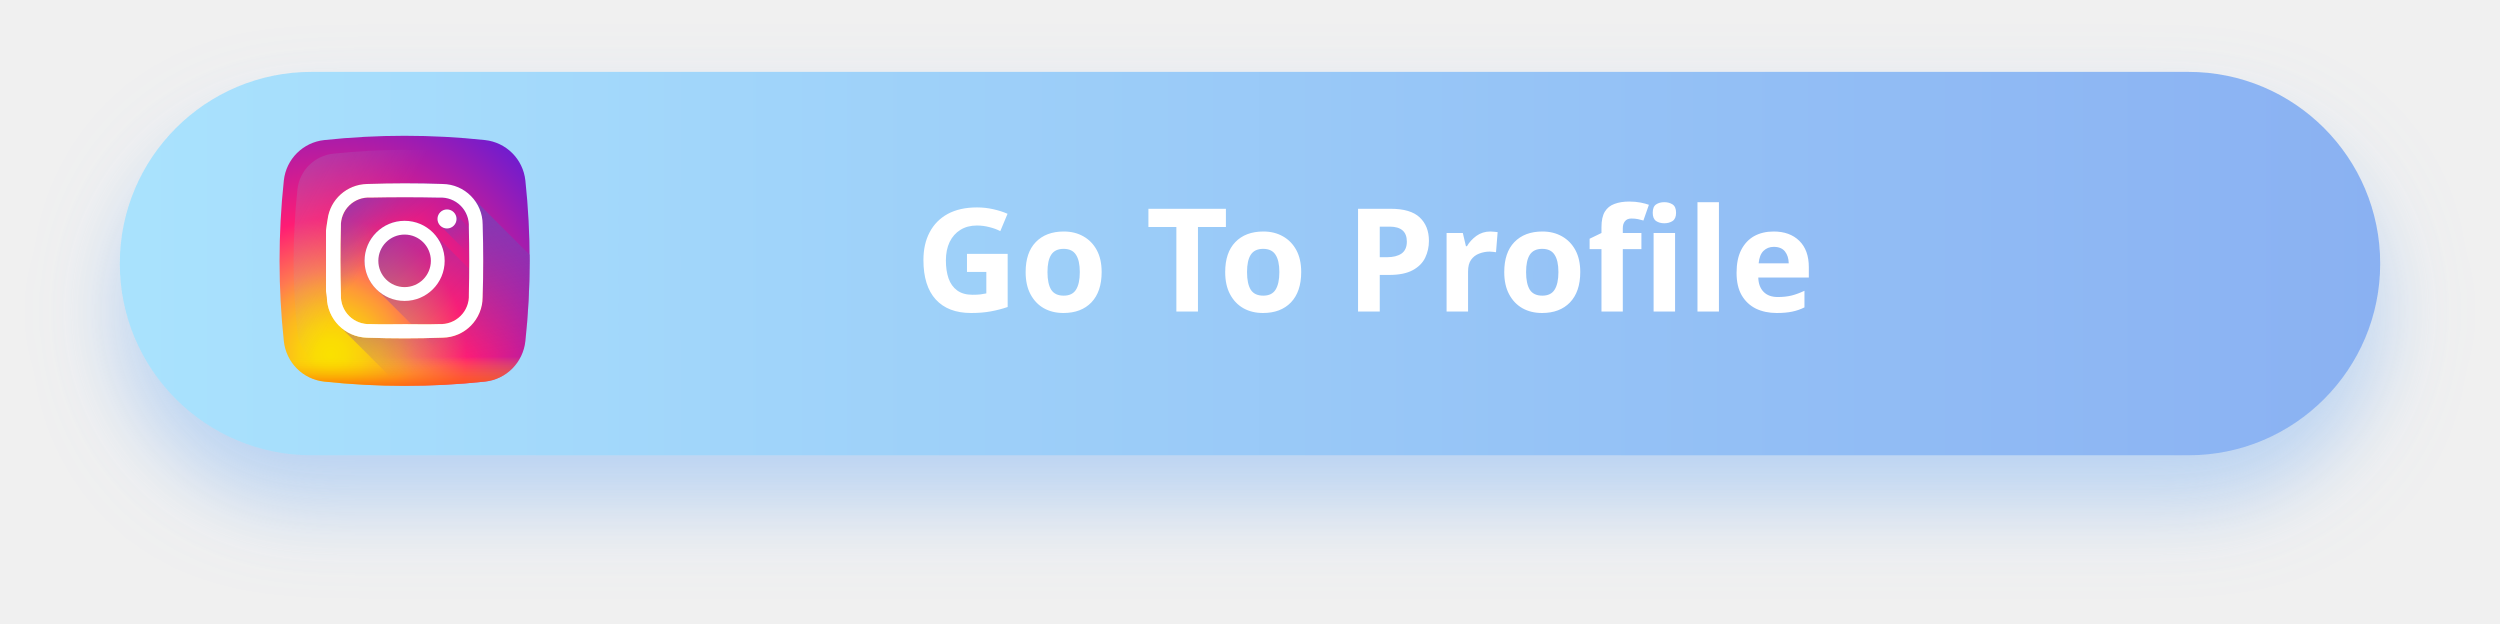
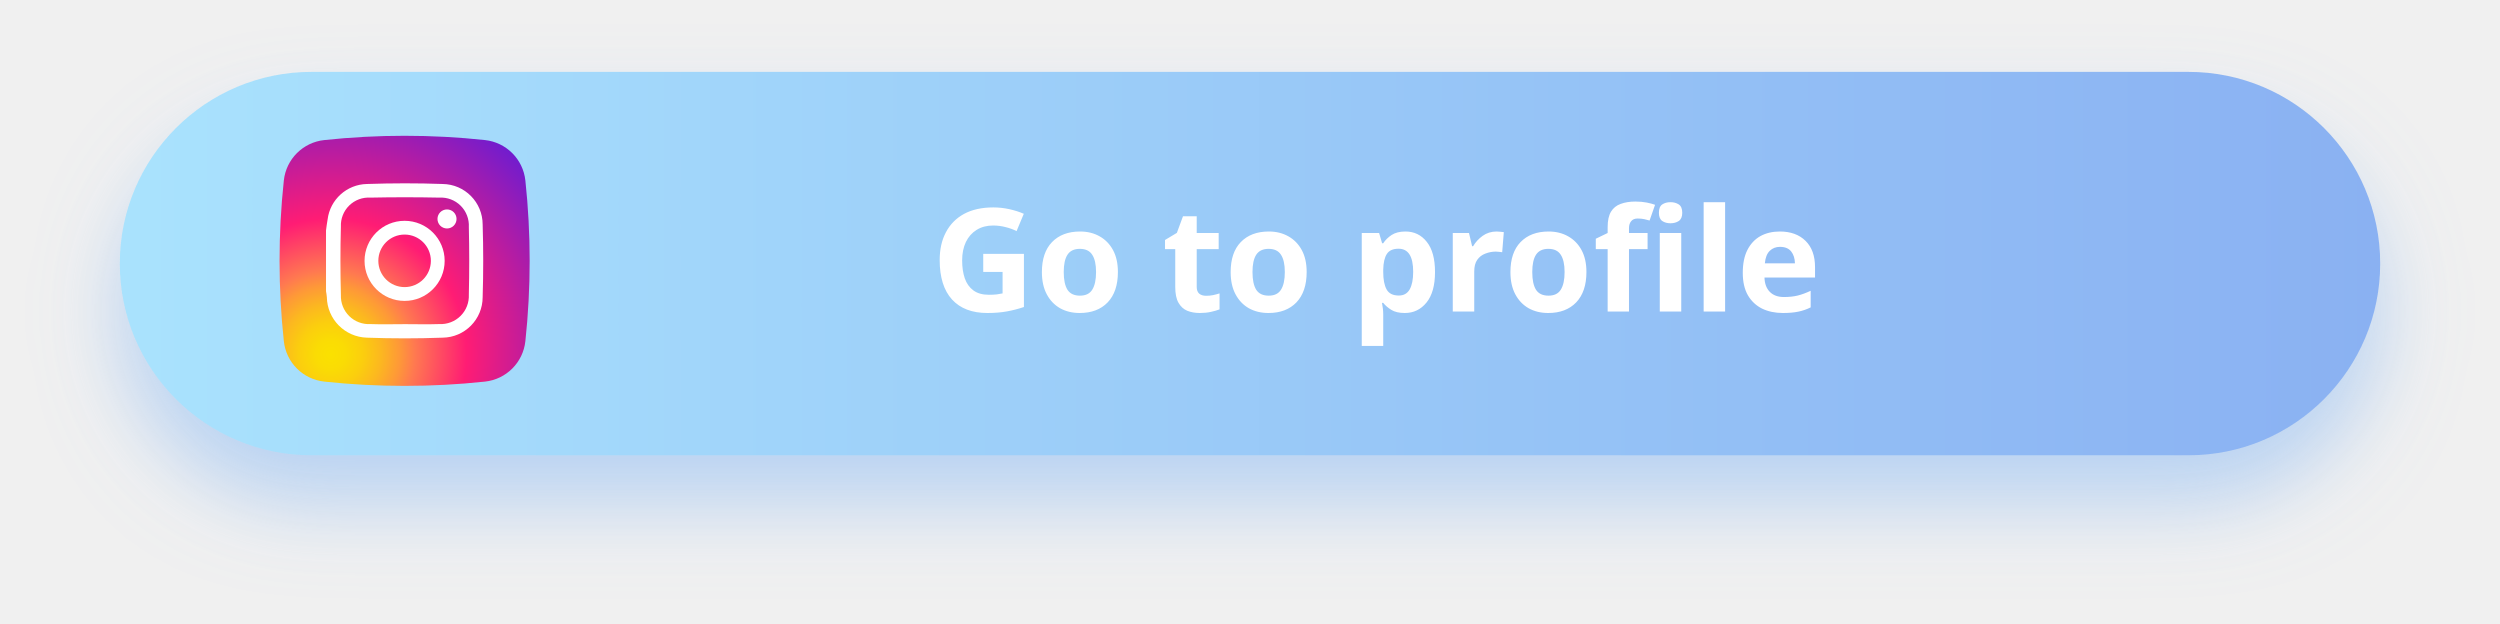
- <svg xmlns="http://www.w3.org/2000/svg" xmlns:xlink="http://www.w3.org/1999/xlink" width="313" height="78" viewBox="0 0 313 78">
+ <svg xmlns="http://www.w3.org/2000/svg" width="313" height="78" viewBox="0 0 313 78">
  <defs>
-     <linearGradient id="linear-gradient" x1="0.008" y1="0.5" x2="1" y2="0.5" gradientUnits="objectBoundingBox">
+     <linearGradient id="a" x1="0.008" y1="0.5" x2="1" y2="0.5" gradientUnits="objectBoundingBox">
      <stop offset="0" stop-color="#a9e2fd" />
      <stop offset="1" stop-color="#8ab1f2" />
    </linearGradient>
-     <filter id="Rectangle_4" x="0" y="0" width="313" height="78" filterUnits="userSpaceOnUse">
+     <filter id="b" x="0" y="0" width="313" height="78" filterUnits="userSpaceOnUse">
      <feOffset dy="6" input="SourceAlpha" />
-       <feGaussianBlur stdDeviation="5" result="blur" />
+       <feGaussianBlur stdDeviation="5" result="c" />
      <feFlood flood-color="#91bcf5" flood-opacity="0.569" />
-       <feComposite operator="in" in2="blur" />
+       <feComposite operator="in" in2="c" />
      <feComposite in="SourceGraphic" />
    </filter>
-     <radialGradient id="radial-gradient" cx="0.205" cy="0.874" r="1.103" gradientTransform="translate(0)" gradientUnits="objectBoundingBox">
+     <radialGradient id="d" cx="0.205" cy="0.874" r="1.103" gradientTransform="translate(0)" gradientUnits="objectBoundingBox">
      <stop offset="0" stop-color="#fae100" />
      <stop offset="0.054" stop-color="#fadc04" />
      <stop offset="0.117" stop-color="#fbce0e" />
      <stop offset="0.183" stop-color="#fcb720" />
      <stop offset="0.251" stop-color="#fe9838" />
      <stop offset="0.305" stop-color="#ff7950" />
      <stop offset="0.492" stop-color="#ff1c74" />
      <stop offset="1" stop-color="#6c1cd1" />
    </radialGradient>
-     <linearGradient id="linear-gradient-2" x1="0.369" y1="0.426" x2="-1.54" y2="-0.648" gradientUnits="objectBoundingBox">
-       <stop offset="0" stop-color="#a1b5d8" stop-opacity="0" />
-       <stop offset="0.309" stop-color="#90a2bd" stop-opacity="0.31" />
-       <stop offset="0.755" stop-color="#7c8b9c" stop-opacity="0.757" />
-       <stop offset="1" stop-color="#748290" />
-     </linearGradient>
-     <linearGradient id="linear-gradient-3" x1="0.5" y1="0.413" x2="0.5" y2="1.193" gradientUnits="objectBoundingBox">
-       <stop offset="0" stop-color="#fae100" stop-opacity="0" />
-       <stop offset="0.307" stop-color="#fca800" stop-opacity="0.306" />
-       <stop offset="0.627" stop-color="#fe7300" stop-opacity="0.627" />
-       <stop offset="0.868" stop-color="#ff5200" stop-opacity="0.867" />
-       <stop offset="1" stop-color="#ff4500" />
-     </linearGradient>
-     <linearGradient id="linear-gradient-4" x1="0.316" y1="0.311" x2="0.012" y2="0.005" gradientUnits="objectBoundingBox">
-       <stop offset="0" stop-color="#833ab4" stop-opacity="0" />
-       <stop offset="1" stop-color="#833ab4" />
-     </linearGradient>
-     <linearGradient id="linear-gradient-5" x1="0.582" y1="0.887" x2="0.418" y2="0.113" xlink:href="#linear-gradient-4" />
-     <linearGradient id="linear-gradient-6" x1="0.605" y1="0.605" x2="-0.16" y2="-0.16" xlink:href="#linear-gradient-4" />
-     <linearGradient id="linear-gradient-7" x1="0.376" y1="0.332" x2="-0.072" y2="-0.063" xlink:href="#linear-gradient-4" />
-     <linearGradient id="linear-gradient-8" x1="0.816" y1="0.182" x2="0.172" y2="0.835" gradientUnits="objectBoundingBox">
-       <stop offset="0" stop-color="#833ab4" />
-       <stop offset="0.092" stop-color="#9c3495" />
-       <stop offset="0.293" stop-color="#dc2546" />
-       <stop offset="0.392" stop-color="#fd1d1d" />
-       <stop offset="0.559" stop-color="#fc6831" />
-       <stop offset="0.689" stop-color="#fc9b40" />
-       <stop offset="0.752" stop-color="#fcaf45" />
-       <stop offset="0.781" stop-color="#fdb750" />
-       <stop offset="0.866" stop-color="#fecb6a" />
-       <stop offset="0.942" stop-color="#ffd87a" />
-       <stop offset="1" stop-color="#ffdc80" />
-     </linearGradient>
  </defs>
-   <g id="btn" transform="translate(15 9)">
-     <g transform="matrix(1, 0, 0, 1, -15, -9)" filter="url(#Rectangle_4)">
-       <rect id="Rectangle_4-2" data-name="Rectangle 4" width="283" height="48" rx="24" transform="translate(15 9)" fill="url(#linear-gradient)" />
+   <g transform="translate(24 -3)">
+     <g transform="matrix(1, 0, 0, 1, -24, 3)" filter="url(#b)">
+       <rect width="283" height="48" rx="24" transform="translate(15 9)" fill="url(#a)" />
    </g>
-     <text id="Go_To_Profile" data-name="Go To Profile" transform="translate(152 30)" fill="#fff" font-size="18" font-family="Nunito-SemiBold, Nunito" font-weight="600">
-       <tspan x="-52.434" y="0">Go To Profile</tspan>
+     <text transform="translate(143 42)" fill="#fff" font-size="18" font-family="Nunito-SemiBold, Nunito" font-weight="600">
+       <tspan x="-50.4" y="0">Go to profile</tspan>
    </text>
-     <g id="instagram-sketched" transform="translate(20 8)">
-       <path id="Path_11148" data-name="Path 11148" d="M30.776,5.6A5.7,5.7,0,0,0,25.712.536,94.577,94.577,0,0,0,5.6.536,5.7,5.7,0,0,0,.536,5.6a94.577,94.577,0,0,0,0,20.111A5.7,5.7,0,0,0,5.6,30.777a94.579,94.579,0,0,0,20.112,0,5.7,5.7,0,0,0,5.065-5.065,94.576,94.576,0,0,0,0-20.111Zm0,0" transform="translate(0 0)" fill="url(#radial-gradient)" />
-       <path id="Path_11149" data-name="Path 11149" d="M56.144,33.8A5.059,5.059,0,0,0,51.65,29.31a83.957,83.957,0,0,0-17.846,0A5.06,5.06,0,0,0,29.309,33.8a83.955,83.955,0,0,0,0,17.846A5.06,5.06,0,0,0,33.8,56.145a83.924,83.924,0,0,0,17.846,0,5.059,5.059,0,0,0,4.494-4.494,83.924,83.924,0,0,0,0-17.846Zm0,0" transform="translate(-27.071 -27.071)" fill="url(#linear-gradient-2)" />
-       <path id="Path_11150" data-name="Path 11150" d="M7.672,409.8q.032.325.067.649a5.7,5.7,0,0,0,5.065,5.065,94.573,94.573,0,0,0,20.111,0,5.7,5.7,0,0,0,5.065-5.065q.035-.325.067-.649Zm0,0" transform="translate(-7.203 -384.742)" fill="url(#linear-gradient-3)" />
-       <path id="Path_11151" data-name="Path 11151" d="M120.051,117.078a94.664,94.664,0,0,0,.533-10.807l-7.157-7.157a5.126,5.126,0,0,0-3.735-1.713c-3.156-.114-6.322-.108-9.479,0a5.065,5.065,0,0,0-4.925,4.442c-.083.457-.133.92-.2,1.381v7.593c.036.246.089.491.106.738a5.52,5.52,0,0,0,1.789,3.837l7.284,7.283a94.662,94.662,0,0,0,10.718-.534,5.7,5.7,0,0,0,5.065-5.065Zm0,0" transform="translate(-89.275 -91.366)" fill="url(#linear-gradient-4)" />
-       <path id="Path_11152" data-name="Path 11152" d="M149.309,144.725a5.7,5.7,0,0,1-5.065,5.065,94.714,94.714,0,0,1-10.718.534l-7.273-7.273a5.1,5.1,0,0,0,3.217,1.235c3.156.119,6.323.115,9.479,0a5.072,5.072,0,0,0,5.009-5.07c.1-3.031.1-6.069,0-9.1a5.283,5.283,0,0,0-1.269-3.352l7.153,7.153a94.827,94.827,0,0,1-.533,10.807Zm0,0" transform="translate(-118.533 -119.013)" fill="url(#linear-gradient-5)" />
-       <path id="Path_11153" data-name="Path 11153" d="M182.7,175.617a5.015,5.015,0,1,0-7.086,7.086l11.6,11.6q.921-.08,1.842-.178a5.7,5.7,0,0,0,5.065-5.065q.1-.921.178-1.842Zm0,0" transform="translate(-163.352 -163.352)" fill="url(#linear-gradient-6)" />
-       <path id="Path_11154" data-name="Path 11154" d="M334.766,160.552l-9.339-9.339a1.192,1.192,0,1,0-1.67,1.67L334.6,163.726Q334.71,162.14,334.766,160.552Zm0,0" transform="translate(-303.514 -141.523)" fill="url(#linear-gradient-7)" />
-       <path id="Path_11155" data-name="Path 11155" d="M95.09,103.224c.065-.461.115-.924.2-1.381a5.065,5.065,0,0,1,4.925-4.442c3.157-.108,6.323-.114,9.479,0a5.072,5.072,0,0,1,5.009,5.07q.142,4.546,0,9.1a5.072,5.072,0,0,1-5.009,5.07c-3.156.114-6.323.117-9.479,0a5.16,5.16,0,0,1-5.018-5.084c-.016-.247-.07-.492-.106-.738v-7.592Zm9.844,11.724c1.444,0,2.89.043,4.333-.01a3.524,3.524,0,0,0,3.706-3.693q.1-4.223,0-8.45a3.5,3.5,0,0,0-3.706-3.688q-4.3-.091-8.611,0a3.481,3.481,0,0,0-3.7,3.635q-.116,4.277,0,8.558a3.5,3.5,0,0,0,3.7,3.639c1.424.053,2.852.01,4.278.01Zm0,0" transform="translate(-89.275 -91.365)" fill="url(#linear-gradient-8)" />
-       <g id="Group_5071" data-name="Group 5071" transform="translate(5.815 5.952)">
-         <path id="Path_11156" data-name="Path 11156" d="M95.09,103.224c.065-.461.115-.924.2-1.381a5.065,5.065,0,0,1,4.925-4.442c3.157-.108,6.323-.114,9.479,0a5.072,5.072,0,0,1,5.009,5.07q.142,4.546,0,9.1a5.072,5.072,0,0,1-5.009,5.07c-3.156.114-6.323.117-9.479,0a5.16,5.16,0,0,1-5.018-5.084c-.016-.247-.07-.492-.106-.738v-7.592Zm9.844,11.724c1.444,0,2.89.043,4.333-.01a3.524,3.524,0,0,0,3.706-3.693q.1-4.223,0-8.45a3.5,3.5,0,0,0-3.706-3.688q-4.3-.091-8.611,0a3.481,3.481,0,0,0-3.7,3.635q-.116,4.277,0,8.558a3.5,3.5,0,0,0,3.7,3.639c1.424.053,2.852.01,4.278.01Zm0,0" transform="translate(-95.09 -97.317)" fill="#fff" />
-         <path id="Path_11157" data-name="Path 11157" d="M179.008,174a5.015,5.015,0,1,0,5.015,5.015A5.015,5.015,0,0,0,179.008,174Zm0,8.3a3.289,3.289,0,1,1,3.289-3.289A3.289,3.289,0,0,1,179.008,182.3Zm0,0" transform="translate(-169.167 -169.306)" fill="#fff" />
-         <path id="Path_11158" data-name="Path 11158" d="M325.672,151.936a1.193,1.193,0,1,1-1.193-1.193A1.193,1.193,0,0,1,325.672,151.936Zm0,0" transform="translate(-309.329 -147.475)" fill="#fff" />
-       </g>
-     </g>
+     <path d="M30.776,5.6A5.7,5.7,0,0,0,25.712.536,94.577,94.577,0,0,0,5.6.536,5.7,5.7,0,0,0,.536,5.6a94.577,94.577,0,0,0,0,20.111A5.7,5.7,0,0,0,5.6,30.777a94.579,94.579,0,0,0,20.112,0,5.7,5.7,0,0,0,5.065-5.065,94.576,94.576,0,0,0,0-20.111Zm0,0" transform="translate(11 20)" fill="url(#d)" />
+     <path d="M95.09,103.224c.065-.461.115-.924.2-1.381a5.065,5.065,0,0,1,4.925-4.442c3.157-.108,6.323-.114,9.479,0a5.072,5.072,0,0,1,5.009,5.07q.142,4.546,0,9.1a5.072,5.072,0,0,1-5.009,5.07c-3.156.114-6.323.117-9.479,0a5.16,5.16,0,0,1-5.018-5.084c-.016-.247-.07-.492-.106-.738v-7.592Zm9.844,11.724c1.444,0,2.89.043,4.333-.01a3.524,3.524,0,0,0,3.706-3.693q.1-4.223,0-8.45a3.5,3.5,0,0,0-3.706-3.688q-4.3-.091-8.611,0a3.481,3.481,0,0,0-3.7,3.635q-.116,4.277,0,8.558a3.5,3.5,0,0,0,3.7,3.639c1.424.053,2.852.01,4.278.01Zm0,0" transform="translate(-78.275 -71.365)" fill="#fff" />
+     <path d="M179.008,174a5.015,5.015,0,1,0,5.015,5.015A5.015,5.015,0,0,0,179.008,174Zm0,8.3a3.289,3.289,0,1,1,3.289-3.289A3.289,3.289,0,0,1,179.008,182.3Zm0,0" transform="translate(-152.352 -143.355)" fill="#fff" />
+     <path d="M325.672,151.936a1.193,1.193,0,1,1-1.193-1.193A1.193,1.193,0,0,1,325.672,151.936Zm0,0" transform="translate(-292.514 -121.523)" fill="#fff" />
  </g>
</svg>
